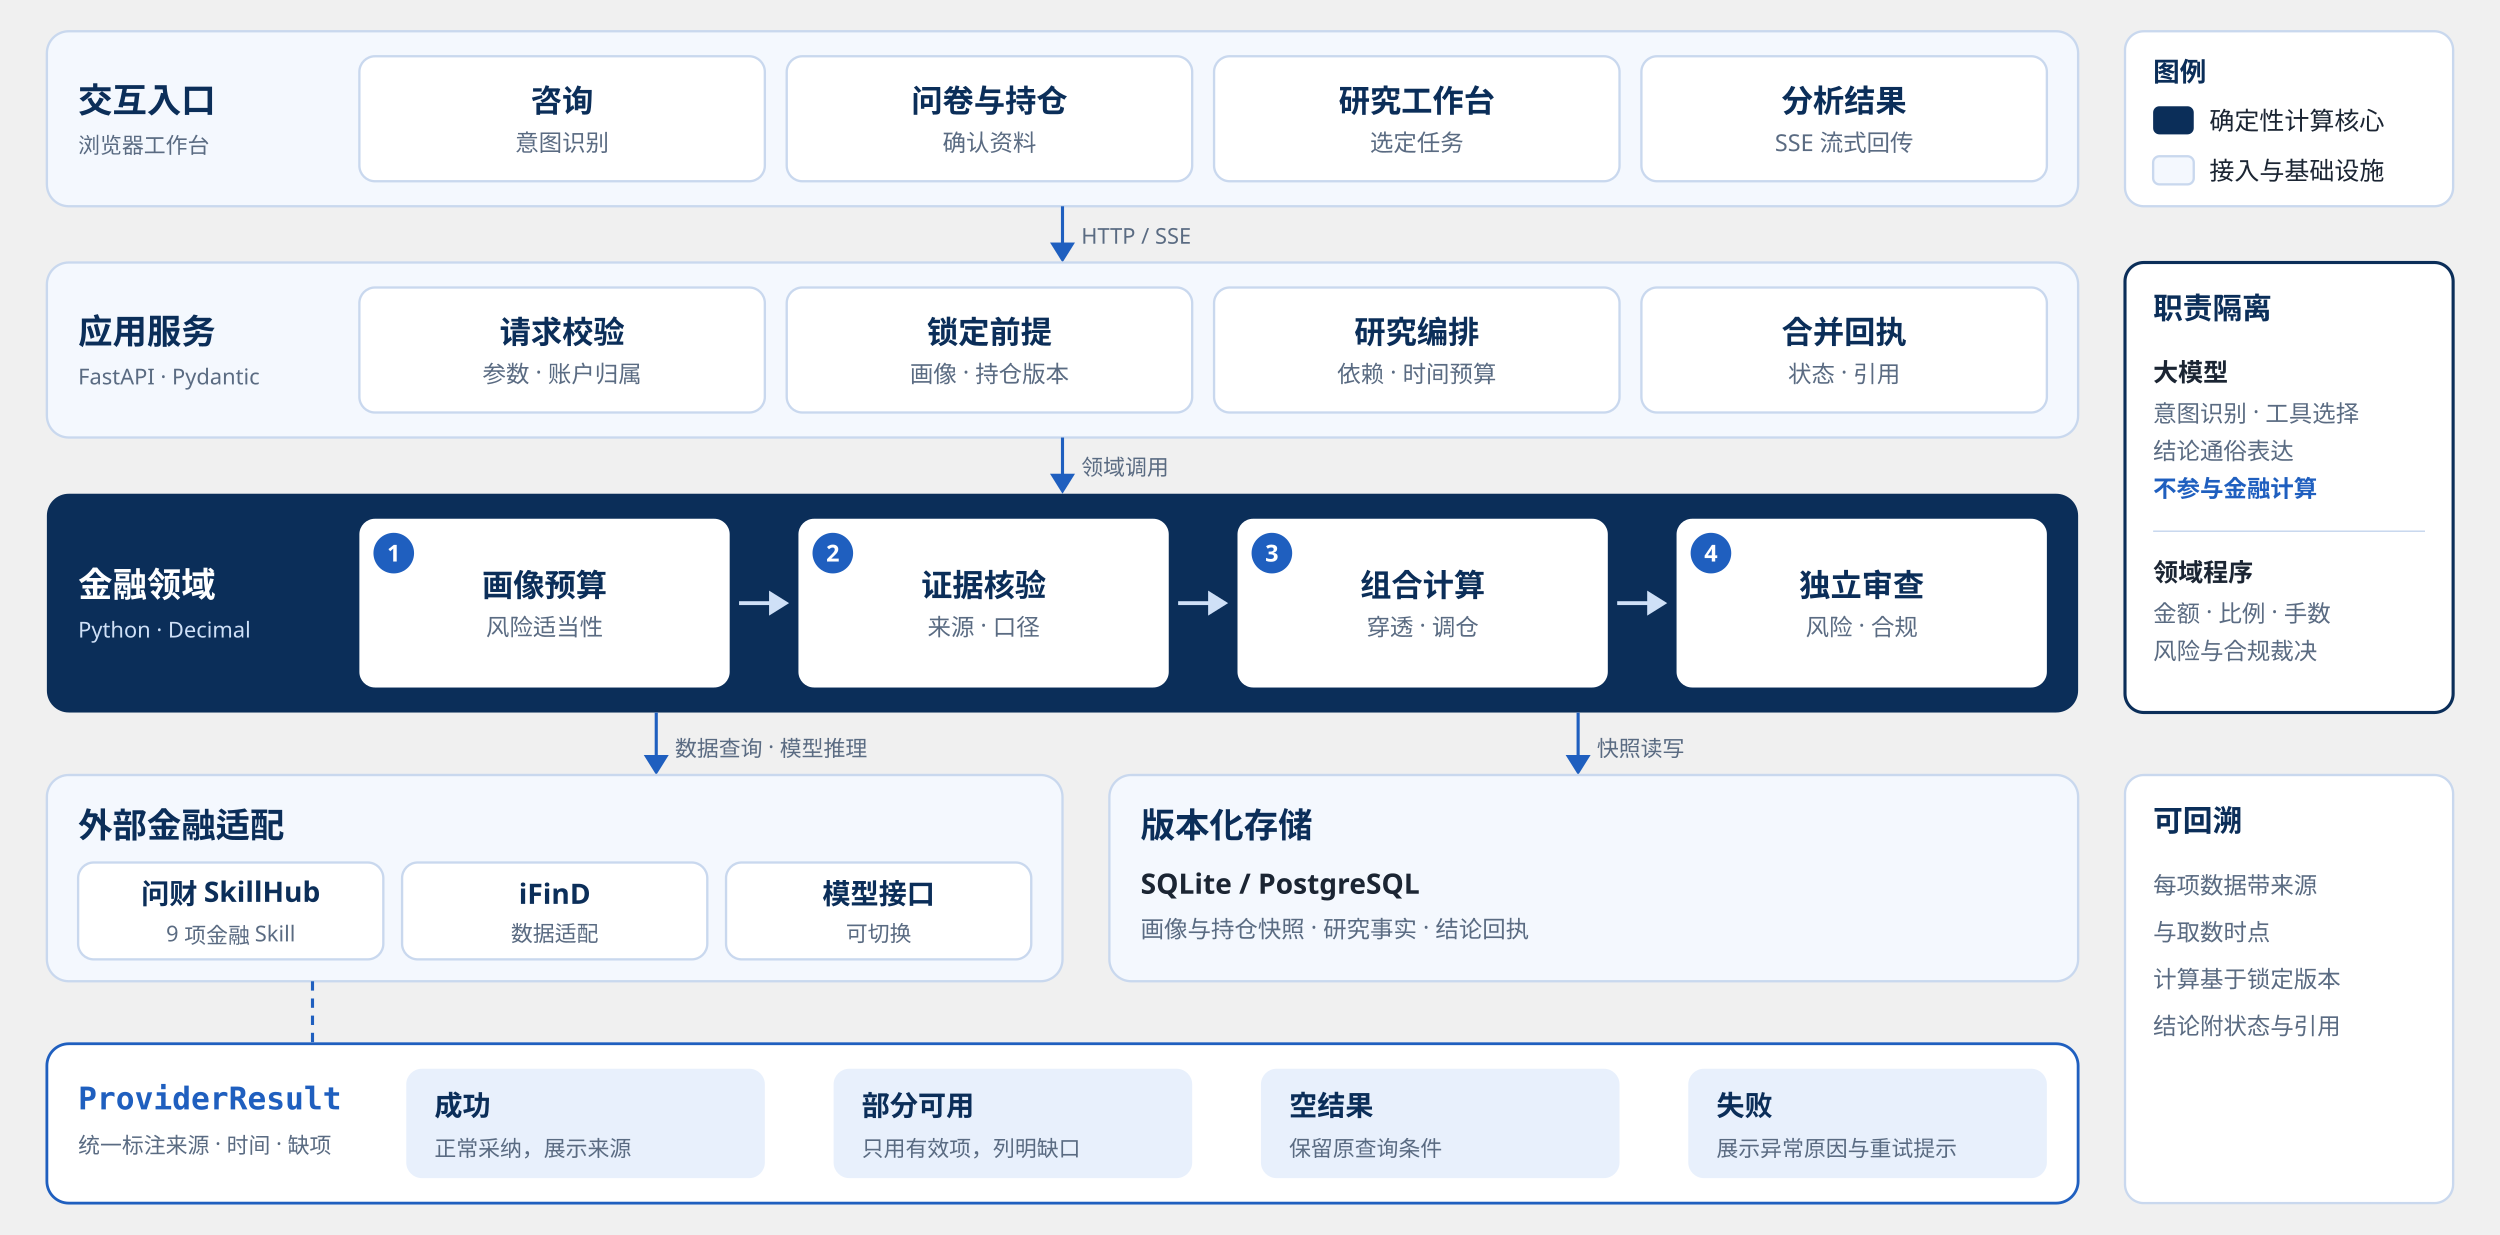
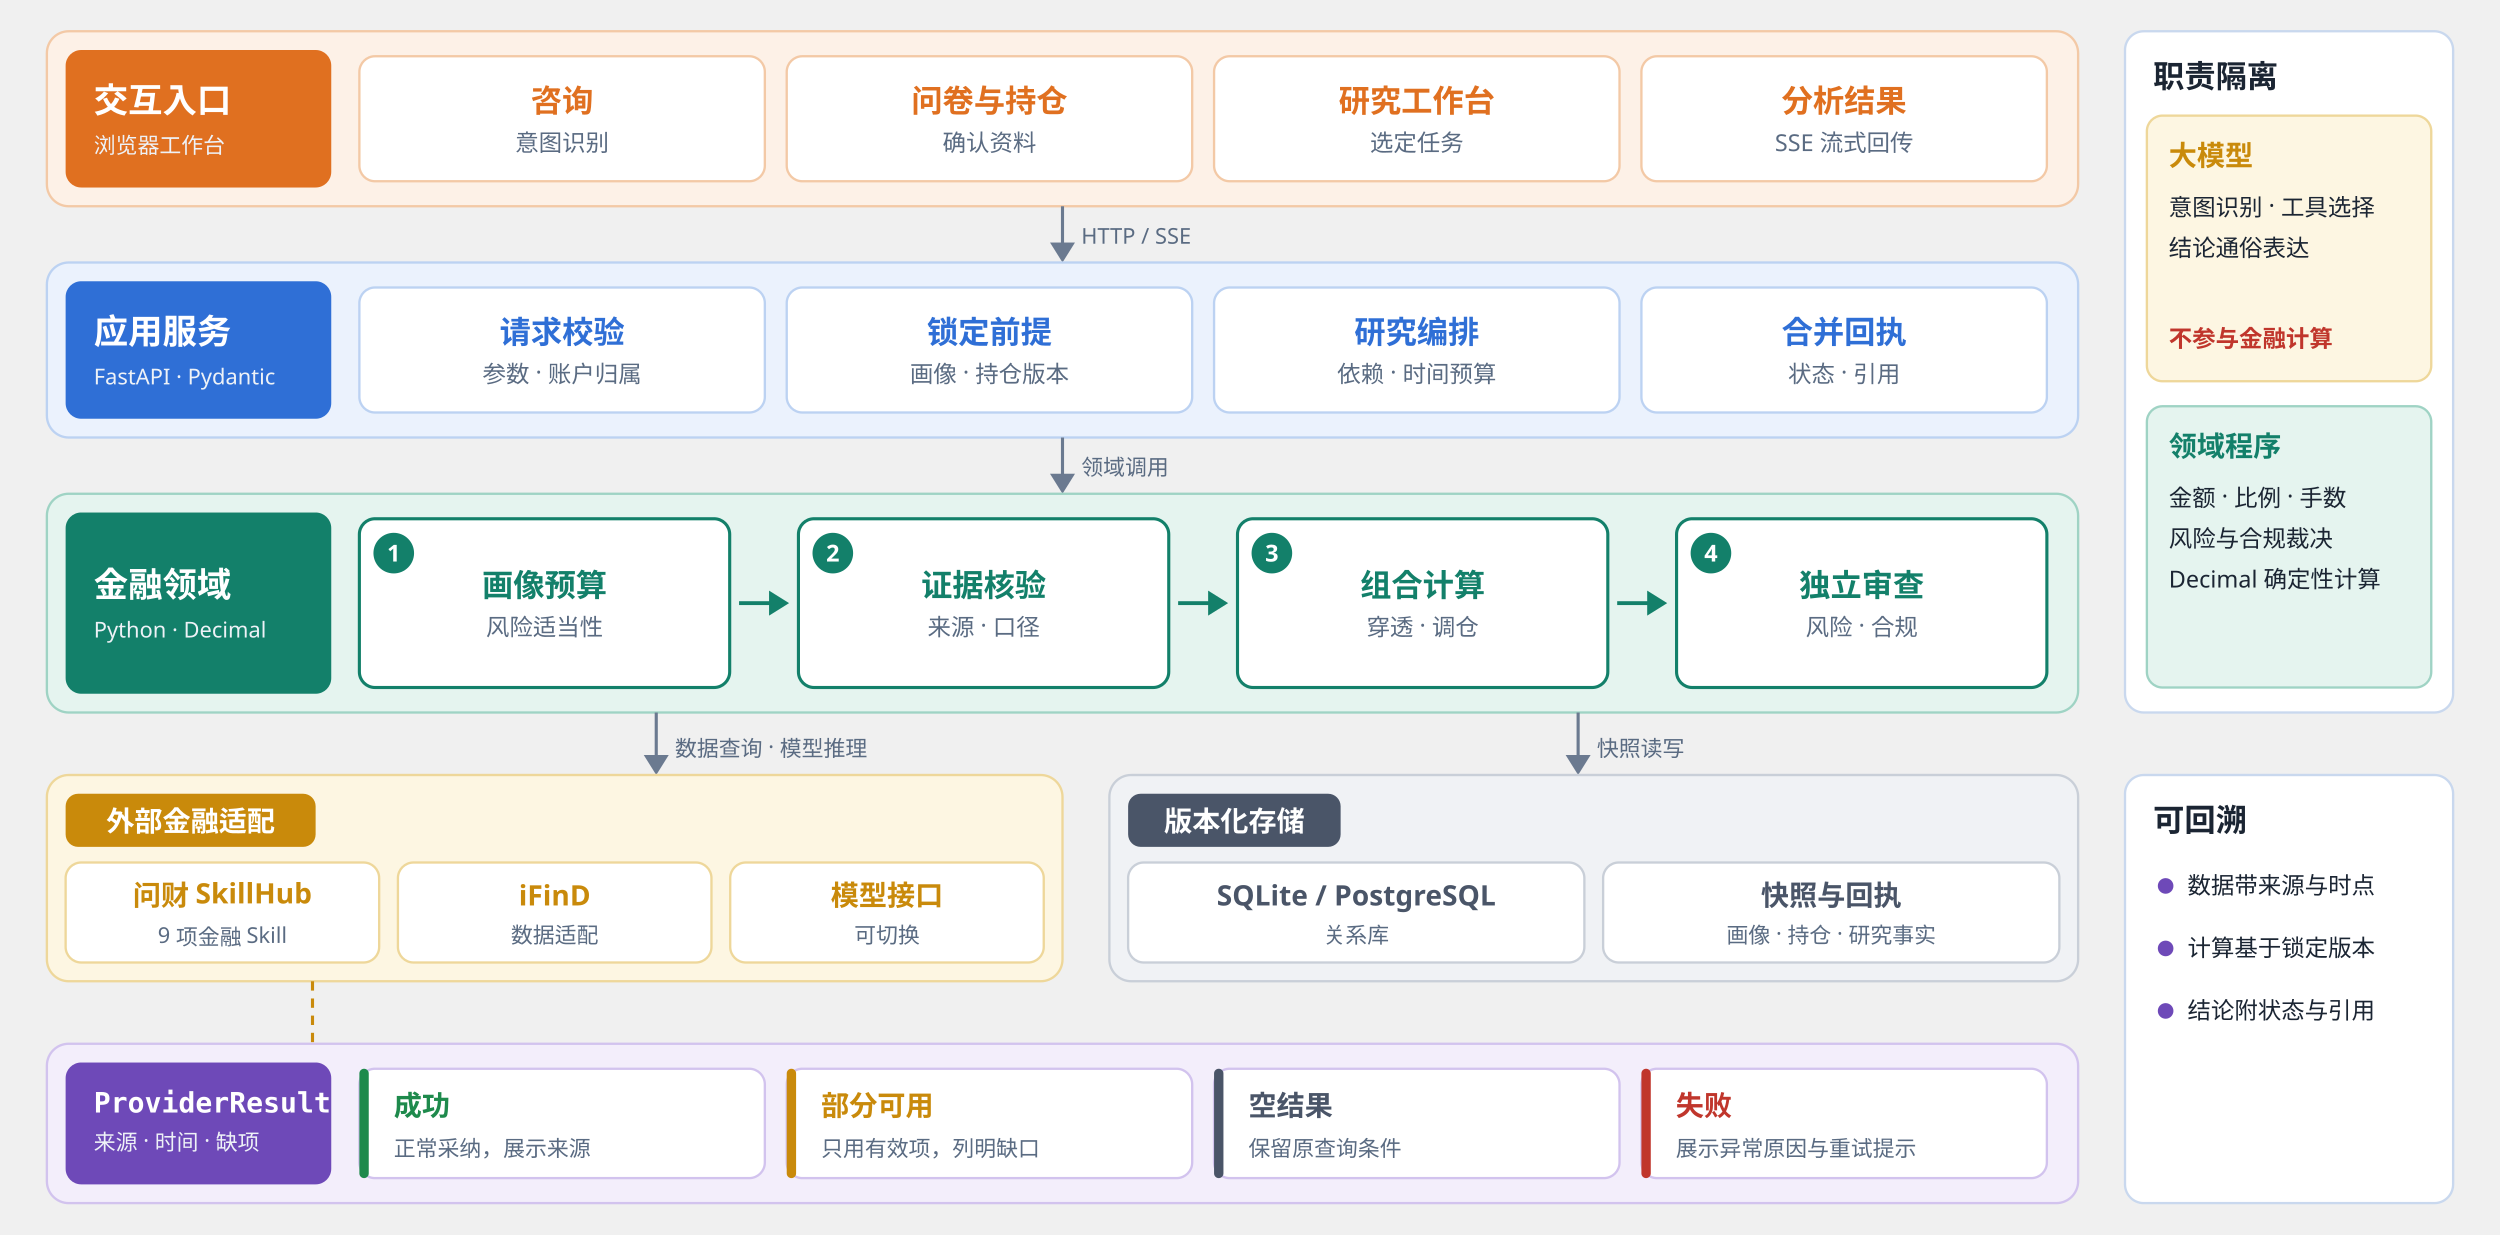
<svg xmlns="http://www.w3.org/2000/svg" width="1600" height="790" viewBox="0 0 1600 790">
-   <rect x="30" y="20" width="1300" height="112" rx="14" fill="#F4F8FE" stroke="#C9D8EE" stroke-width="1.5" />
-   <text x="50" y="72.0" font-family="Microsoft YaHei, PingFang SC, Noto Sans SC, sans-serif" font-size="22" font-weight="700" fill="#0B2E59" text-anchor="start">交互入口</text>
-   <text x="50" y="98.0" font-family="Microsoft YaHei, PingFang SC, Noto Sans SC, sans-serif" font-size="14" font-weight="400" fill="#5A6B82" text-anchor="start">浏览器工作台</text>
-   <rect x="230.0" y="36" width="259.5" height="80" rx="10" fill="#FFFFFF" stroke="#C9D8EE" stroke-width="1.5" />
-   <text x="359.75" y="71.7" font-family="Microsoft YaHei, PingFang SC, Noto Sans SC, sans-serif" font-size="20" font-weight="700" fill="#0B2E59" text-anchor="middle">咨询</text>
+   <rect x="30" y="20" width="1300" height="112" rx="14" fill="#FDF1E7" stroke="#F3C9A6" stroke-width="1.5" />
+   <rect x="42" y="32" width="170" height="88" rx="10" fill="#E07020" />
+   <text x="60" y="72.0" font-family="Microsoft YaHei, PingFang SC, Noto Sans SC, sans-serif" font-size="22" font-weight="700" fill="#FFFFFF" text-anchor="start">交互入口</text>
+   <text x="60" y="98.0" font-family="Microsoft YaHei, PingFang SC, Noto Sans SC, sans-serif" font-size="14" font-weight="400" fill="#EEF2F7" text-anchor="start">浏览器工作台</text>
+   <rect x="230.0" y="36" width="259.5" height="80" rx="10" fill="#FFFFFF" stroke="#F3C9A6" stroke-width="1.5" />
+   <text x="359.75" y="71.7" font-family="Microsoft YaHei, PingFang SC, Noto Sans SC, sans-serif" font-size="20" font-weight="700" fill="#E07020" text-anchor="middle">咨询</text>
  <text x="359.75" y="96.7" font-family="Microsoft YaHei, PingFang SC, Noto Sans SC, sans-serif" font-size="15" font-weight="400" fill="#5A6B82" text-anchor="middle">意图识别</text>
-   <rect x="503.5" y="36" width="259.5" height="80" rx="10" fill="#FFFFFF" stroke="#C9D8EE" stroke-width="1.5" />
-   <text x="633.25" y="71.7" font-family="Microsoft YaHei, PingFang SC, Noto Sans SC, sans-serif" font-size="20" font-weight="700" fill="#0B2E59" text-anchor="middle">问卷与持仓</text>
+   <rect x="503.5" y="36" width="259.5" height="80" rx="10" fill="#FFFFFF" stroke="#F3C9A6" stroke-width="1.5" />
+   <text x="633.25" y="71.7" font-family="Microsoft YaHei, PingFang SC, Noto Sans SC, sans-serif" font-size="20" font-weight="700" fill="#E07020" text-anchor="middle">问卷与持仓</text>
  <text x="633.25" y="96.7" font-family="Microsoft YaHei, PingFang SC, Noto Sans SC, sans-serif" font-size="15" font-weight="400" fill="#5A6B82" text-anchor="middle">确认资料</text>
-   <rect x="777.0" y="36" width="259.5" height="80" rx="10" fill="#FFFFFF" stroke="#C9D8EE" stroke-width="1.5" />
-   <text x="906.75" y="71.7" font-family="Microsoft YaHei, PingFang SC, Noto Sans SC, sans-serif" font-size="20" font-weight="700" fill="#0B2E59" text-anchor="middle">研究工作台</text>
+   <rect x="777.0" y="36" width="259.5" height="80" rx="10" fill="#FFFFFF" stroke="#F3C9A6" stroke-width="1.5" />
+   <text x="906.75" y="71.7" font-family="Microsoft YaHei, PingFang SC, Noto Sans SC, sans-serif" font-size="20" font-weight="700" fill="#E07020" text-anchor="middle">研究工作台</text>
  <text x="906.75" y="96.7" font-family="Microsoft YaHei, PingFang SC, Noto Sans SC, sans-serif" font-size="15" font-weight="400" fill="#5A6B82" text-anchor="middle">选定任务</text>
-   <rect x="1050.5" y="36" width="259.5" height="80" rx="10" fill="#FFFFFF" stroke="#C9D8EE" stroke-width="1.5" />
-   <text x="1180.25" y="71.7" font-family="Microsoft YaHei, PingFang SC, Noto Sans SC, sans-serif" font-size="20" font-weight="700" fill="#0B2E59" text-anchor="middle">分析结果</text>
+   <rect x="1050.5" y="36" width="259.5" height="80" rx="10" fill="#FFFFFF" stroke="#F3C9A6" stroke-width="1.5" />
+   <text x="1180.25" y="71.7" font-family="Microsoft YaHei, PingFang SC, Noto Sans SC, sans-serif" font-size="20" font-weight="700" fill="#E07020" text-anchor="middle">分析结果</text>
  <text x="1180.25" y="96.7" font-family="Microsoft YaHei, PingFang SC, Noto Sans SC, sans-serif" font-size="15" font-weight="400" fill="#5A6B82" text-anchor="middle">SSE 流式回传</text>
-   <polyline points="680,132 680,156.8" fill="none" stroke="#1F5FBF" stroke-width="2" stroke-linejoin="round" />
-   <polygon points="680,168 672,155.2 688,155.2" fill="#1F5FBF" />
+   <polyline points="680,132 680,156.8" fill="none" stroke="#6B7A90" stroke-width="2" stroke-linejoin="round" />
+   <polygon points="680,168 672,155.2 688,155.2" fill="#6B7A90" />
  <text x="692" y="156" font-family="Microsoft YaHei, PingFang SC, Noto Sans SC, sans-serif" font-size="14" font-weight="400" fill="#5A6B82" text-anchor="start">HTTP / SSE</text>
-   <rect x="30" y="168" width="1300" height="112" rx="14" fill="#F4F8FE" stroke="#C9D8EE" stroke-width="1.5" />
-   <text x="50" y="220.0" font-family="Microsoft YaHei, PingFang SC, Noto Sans SC, sans-serif" font-size="22" font-weight="700" fill="#0B2E59" text-anchor="start">应用服务</text>
-   <text x="50" y="246.0" font-family="Microsoft YaHei, PingFang SC, Noto Sans SC, sans-serif" font-size="14" font-weight="400" fill="#5A6B82" text-anchor="start">FastAPI · Pydantic</text>
-   <rect x="230.0" y="184" width="259.5" height="80" rx="10" fill="#FFFFFF" stroke="#C9D8EE" stroke-width="1.5" />
-   <text x="359.75" y="219.7" font-family="Microsoft YaHei, PingFang SC, Noto Sans SC, sans-serif" font-size="20" font-weight="700" fill="#0B2E59" text-anchor="middle">请求校验</text>
+   <rect x="30" y="168" width="1300" height="112" rx="14" fill="#EBF2FD" stroke="#BCD2F2" stroke-width="1.5" />
+   <rect x="42" y="180" width="170" height="88" rx="10" fill="#2F6FD6" />
+   <text x="60" y="220.0" font-family="Microsoft YaHei, PingFang SC, Noto Sans SC, sans-serif" font-size="22" font-weight="700" fill="#FFFFFF" text-anchor="start">应用服务</text>
+   <text x="60" y="246.0" font-family="Microsoft YaHei, PingFang SC, Noto Sans SC, sans-serif" font-size="14" font-weight="400" fill="#EEF2F7" text-anchor="start">FastAPI · Pydantic</text>
+   <rect x="230.0" y="184" width="259.5" height="80" rx="10" fill="#FFFFFF" stroke="#BCD2F2" stroke-width="1.5" />
+   <text x="359.75" y="219.7" font-family="Microsoft YaHei, PingFang SC, Noto Sans SC, sans-serif" font-size="20" font-weight="700" fill="#2F6FD6" text-anchor="middle">请求校验</text>
  <text x="359.75" y="244.7" font-family="Microsoft YaHei, PingFang SC, Noto Sans SC, sans-serif" font-size="15" font-weight="400" fill="#5A6B82" text-anchor="middle">参数 · 账户归属</text>
-   <rect x="503.5" y="184" width="259.5" height="80" rx="10" fill="#FFFFFF" stroke="#C9D8EE" stroke-width="1.5" />
-   <text x="633.25" y="219.7" font-family="Microsoft YaHei, PingFang SC, Noto Sans SC, sans-serif" font-size="20" font-weight="700" fill="#0B2E59" text-anchor="middle">锁定前提</text>
+   <rect x="503.5" y="184" width="259.5" height="80" rx="10" fill="#FFFFFF" stroke="#BCD2F2" stroke-width="1.5" />
+   <text x="633.25" y="219.7" font-family="Microsoft YaHei, PingFang SC, Noto Sans SC, sans-serif" font-size="20" font-weight="700" fill="#2F6FD6" text-anchor="middle">锁定前提</text>
  <text x="633.25" y="244.7" font-family="Microsoft YaHei, PingFang SC, Noto Sans SC, sans-serif" font-size="15" font-weight="400" fill="#5A6B82" text-anchor="middle">画像 · 持仓版本</text>
-   <rect x="777.0" y="184" width="259.5" height="80" rx="10" fill="#FFFFFF" stroke="#C9D8EE" stroke-width="1.5" />
-   <text x="906.75" y="219.7" font-family="Microsoft YaHei, PingFang SC, Noto Sans SC, sans-serif" font-size="20" font-weight="700" fill="#0B2E59" text-anchor="middle">研究编排</text>
+   <rect x="777.0" y="184" width="259.5" height="80" rx="10" fill="#FFFFFF" stroke="#BCD2F2" stroke-width="1.5" />
+   <text x="906.75" y="219.7" font-family="Microsoft YaHei, PingFang SC, Noto Sans SC, sans-serif" font-size="20" font-weight="700" fill="#2F6FD6" text-anchor="middle">研究编排</text>
  <text x="906.75" y="244.7" font-family="Microsoft YaHei, PingFang SC, Noto Sans SC, sans-serif" font-size="15" font-weight="400" fill="#5A6B82" text-anchor="middle">依赖 · 时间预算</text>
-   <rect x="1050.5" y="184" width="259.5" height="80" rx="10" fill="#FFFFFF" stroke="#C9D8EE" stroke-width="1.5" />
-   <text x="1180.25" y="219.7" font-family="Microsoft YaHei, PingFang SC, Noto Sans SC, sans-serif" font-size="20" font-weight="700" fill="#0B2E59" text-anchor="middle">合并回执</text>
+   <rect x="1050.5" y="184" width="259.5" height="80" rx="10" fill="#FFFFFF" stroke="#BCD2F2" stroke-width="1.5" />
+   <text x="1180.25" y="219.7" font-family="Microsoft YaHei, PingFang SC, Noto Sans SC, sans-serif" font-size="20" font-weight="700" fill="#2F6FD6" text-anchor="middle">合并回执</text>
  <text x="1180.25" y="244.7" font-family="Microsoft YaHei, PingFang SC, Noto Sans SC, sans-serif" font-size="15" font-weight="400" fill="#5A6B82" text-anchor="middle">状态 · 引用</text>
-   <polyline points="680,280 680,304.8" fill="none" stroke="#1F5FBF" stroke-width="2" stroke-linejoin="round" />
-   <polygon points="680,316 672,303.2 688,303.2" fill="#1F5FBF" />
+   <polyline points="680,280 680,304.8" fill="none" stroke="#6B7A90" stroke-width="2" stroke-linejoin="round" />
+   <polygon points="680,316 672,303.2 688,303.2" fill="#6B7A90" />
  <text x="692" y="304" font-family="Microsoft YaHei, PingFang SC, Noto Sans SC, sans-serif" font-size="14" font-weight="400" fill="#5A6B82" text-anchor="start">领域调用</text>
-   <rect x="30" y="316" width="1300" height="140" rx="14" fill="#0B2E59" />
-   <text x="50" y="382.0" font-family="Microsoft YaHei, PingFang SC, Noto Sans SC, sans-serif" font-size="22" font-weight="700" fill="#FFFFFF" text-anchor="start">金融领域</text>
-   <text x="50" y="408.0" font-family="Microsoft YaHei, PingFang SC, Noto Sans SC, sans-serif" font-size="14" font-weight="400" fill="#CFE0F7" text-anchor="start">Python · Decimal</text>
-   <rect x="230.0" y="332" width="237.0" height="108" rx="10" fill="#FFFFFF" />
-   <text x="348.5" y="381.7" font-family="Microsoft YaHei, PingFang SC, Noto Sans SC, sans-serif" font-size="20" font-weight="700" fill="#0B2E59" text-anchor="middle">画像预算</text>
+   <rect x="30" y="316" width="1300" height="140" rx="14" fill="#E5F4EF" stroke="#9FD3C4" stroke-width="1.5" />
+   <rect x="42" y="328" width="170" height="116" rx="10" fill="#13806A" />
+   <text x="60" y="382.0" font-family="Microsoft YaHei, PingFang SC, Noto Sans SC, sans-serif" font-size="22" font-weight="700" fill="#FFFFFF" text-anchor="start">金融领域</text>
+   <text x="60" y="408.0" font-family="Microsoft YaHei, PingFang SC, Noto Sans SC, sans-serif" font-size="14" font-weight="400" fill="#EEF2F7" text-anchor="start">Python · Decimal</text>
+   <rect x="230.0" y="332" width="237.0" height="108" rx="10" fill="#FFFFFF" stroke="#13806A" stroke-width="2" />
+   <text x="348.5" y="381.7" font-family="Microsoft YaHei, PingFang SC, Noto Sans SC, sans-serif" font-size="20" font-weight="700" fill="#13806A" text-anchor="middle">画像预算</text>
  <text x="348.5" y="406.7" font-family="Microsoft YaHei, PingFang SC, Noto Sans SC, sans-serif" font-size="15" font-weight="400" fill="#5A6B82" text-anchor="middle">风险适当性</text>
-   <circle cx="252.0" cy="354" r="13" fill="#1F5FBF" />
+   <circle cx="252.0" cy="354" r="13" fill="#13806A" />
  <text x="252.0" y="359.4" font-family="Microsoft YaHei, PingFang SC, Noto Sans SC, sans-serif" font-size="15" font-weight="700" fill="#FFFFFF" text-anchor="middle">1</text>
-   <polyline points="473.0,386.0 493.8,386.0" fill="none" stroke="#CFE0F7" stroke-width="2.5" stroke-linejoin="round" />
-   <polygon points="505.0,386.0 492.2,378.0 492.2,394.0" fill="#CFE0F7" />
-   <rect x="511.0" y="332" width="237.0" height="108" rx="10" fill="#FFFFFF" />
-   <text x="629.5" y="381.7" font-family="Microsoft YaHei, PingFang SC, Noto Sans SC, sans-serif" font-size="20" font-weight="700" fill="#0B2E59" text-anchor="middle">证据核验</text>
+   <polyline points="473.0,386.0 493.8,386.0" fill="none" stroke="#13806A" stroke-width="2.5" stroke-linejoin="round" />
+   <polygon points="505.0,386.0 492.2,378.0 492.2,394.0" fill="#13806A" />
+   <rect x="511.0" y="332" width="237.0" height="108" rx="10" fill="#FFFFFF" stroke="#13806A" stroke-width="2" />
+   <text x="629.5" y="381.7" font-family="Microsoft YaHei, PingFang SC, Noto Sans SC, sans-serif" font-size="20" font-weight="700" fill="#13806A" text-anchor="middle">证据核验</text>
  <text x="629.5" y="406.7" font-family="Microsoft YaHei, PingFang SC, Noto Sans SC, sans-serif" font-size="15" font-weight="400" fill="#5A6B82" text-anchor="middle">来源 · 口径</text>
-   <circle cx="533.0" cy="354" r="13" fill="#1F5FBF" />
+   <circle cx="533.0" cy="354" r="13" fill="#13806A" />
  <text x="533.0" y="359.4" font-family="Microsoft YaHei, PingFang SC, Noto Sans SC, sans-serif" font-size="15" font-weight="700" fill="#FFFFFF" text-anchor="middle">2</text>
-   <polyline points="754.0,386.0 774.8,386.0" fill="none" stroke="#CFE0F7" stroke-width="2.5" stroke-linejoin="round" />
-   <polygon points="786.0,386.0 773.2,378.0 773.2,394.0" fill="#CFE0F7" />
-   <rect x="792.0" y="332" width="237.0" height="108" rx="10" fill="#FFFFFF" />
-   <text x="910.5" y="381.7" font-family="Microsoft YaHei, PingFang SC, Noto Sans SC, sans-serif" font-size="20" font-weight="700" fill="#0B2E59" text-anchor="middle">组合计算</text>
+   <polyline points="754.0,386.0 774.8,386.0" fill="none" stroke="#13806A" stroke-width="2.5" stroke-linejoin="round" />
+   <polygon points="786.0,386.0 773.2,378.0 773.2,394.0" fill="#13806A" />
+   <rect x="792.0" y="332" width="237.0" height="108" rx="10" fill="#FFFFFF" stroke="#13806A" stroke-width="2" />
+   <text x="910.5" y="381.7" font-family="Microsoft YaHei, PingFang SC, Noto Sans SC, sans-serif" font-size="20" font-weight="700" fill="#13806A" text-anchor="middle">组合计算</text>
  <text x="910.5" y="406.7" font-family="Microsoft YaHei, PingFang SC, Noto Sans SC, sans-serif" font-size="15" font-weight="400" fill="#5A6B82" text-anchor="middle">穿透 · 调仓</text>
-   <circle cx="814.0" cy="354" r="13" fill="#1F5FBF" />
+   <circle cx="814.0" cy="354" r="13" fill="#13806A" />
  <text x="814.0" y="359.4" font-family="Microsoft YaHei, PingFang SC, Noto Sans SC, sans-serif" font-size="15" font-weight="700" fill="#FFFFFF" text-anchor="middle">3</text>
-   <polyline points="1035.0,386.0 1055.8,386.0" fill="none" stroke="#CFE0F7" stroke-width="2.5" stroke-linejoin="round" />
-   <polygon points="1067.0,386.0 1054.2,378.0 1054.2,394.0" fill="#CFE0F7" />
-   <rect x="1073.0" y="332" width="237.0" height="108" rx="10" fill="#FFFFFF" />
-   <text x="1191.5" y="381.7" font-family="Microsoft YaHei, PingFang SC, Noto Sans SC, sans-serif" font-size="20" font-weight="700" fill="#0B2E59" text-anchor="middle">独立审查</text>
+   <polyline points="1035.0,386.0 1055.8,386.0" fill="none" stroke="#13806A" stroke-width="2.5" stroke-linejoin="round" />
+   <polygon points="1067.0,386.0 1054.2,378.0 1054.2,394.0" fill="#13806A" />
+   <rect x="1073.0" y="332" width="237.0" height="108" rx="10" fill="#FFFFFF" stroke="#13806A" stroke-width="2" />
+   <text x="1191.5" y="381.7" font-family="Microsoft YaHei, PingFang SC, Noto Sans SC, sans-serif" font-size="20" font-weight="700" fill="#13806A" text-anchor="middle">独立审查</text>
  <text x="1191.5" y="406.7" font-family="Microsoft YaHei, PingFang SC, Noto Sans SC, sans-serif" font-size="15" font-weight="400" fill="#5A6B82" text-anchor="middle">风险 · 合规</text>
-   <circle cx="1095.0" cy="354" r="13" fill="#1F5FBF" />
+   <circle cx="1095.0" cy="354" r="13" fill="#13806A" />
  <text x="1095.0" y="359.4" font-family="Microsoft YaHei, PingFang SC, Noto Sans SC, sans-serif" font-size="15" font-weight="700" fill="#FFFFFF" text-anchor="middle">4</text>
-   <polyline points="420,456 420,484.8" fill="none" stroke="#1F5FBF" stroke-width="2" stroke-linejoin="round" />
-   <polygon points="420,496 412,483.2 428,483.2" fill="#1F5FBF" />
+   <polyline points="420,456 420,484.8" fill="none" stroke="#6B7A90" stroke-width="2" stroke-linejoin="round" />
+   <polygon points="420,496 412,483.2 428,483.2" fill="#6B7A90" />
  <text x="432" y="484" font-family="Microsoft YaHei, PingFang SC, Noto Sans SC, sans-serif" font-size="14" font-weight="400" fill="#5A6B82" text-anchor="start">数据查询 · 模型推理</text>
-   <polyline points="1010,456 1010,484.8" fill="none" stroke="#1F5FBF" stroke-width="2" stroke-linejoin="round" />
-   <polygon points="1010,496 1002,483.2 1018,483.2" fill="#1F5FBF" />
+   <polyline points="1010,456 1010,484.8" fill="none" stroke="#6B7A90" stroke-width="2" stroke-linejoin="round" />
+   <polygon points="1010,496 1002,483.2 1018,483.2" fill="#6B7A90" />
  <text x="1022" y="484" font-family="Microsoft YaHei, PingFang SC, Noto Sans SC, sans-serif" font-size="14" font-weight="400" fill="#5A6B82" text-anchor="start">快照读写</text>
-   <rect x="30" y="496" width="650" height="132" rx="14" fill="#F4F8FE" stroke="#C9D8EE" stroke-width="1.5" />
-   <text x="50" y="536" font-family="Microsoft YaHei, PingFang SC, Noto Sans SC, sans-serif" font-size="22" font-weight="700" fill="#0B2E59" text-anchor="start">外部金融适配</text>
-   <rect x="50.0" y="552" width="195.333" height="62" rx="10" fill="#FFFFFF" stroke="#C9D8EE" stroke-width="1.5" />
-   <text x="147.667" y="578.48" font-family="Microsoft YaHei, PingFang SC, Noto Sans SC, sans-serif" font-size="18" font-weight="700" fill="#0B2E59" text-anchor="middle">问财 SkillHub</text>
-   <text x="147.667" y="602.48" font-family="Microsoft YaHei, PingFang SC, Noto Sans SC, sans-serif" font-size="14" font-weight="400" fill="#5A6B82" text-anchor="middle">9 项金融 Skill</text>
-   <rect x="257.333" y="552" width="195.333" height="62" rx="10" fill="#FFFFFF" stroke="#C9D8EE" stroke-width="1.5" />
-   <text x="355" y="578.48" font-family="Microsoft YaHei, PingFang SC, Noto Sans SC, sans-serif" font-size="18" font-weight="700" fill="#0B2E59" text-anchor="middle">iFinD</text>
-   <text x="355" y="602.48" font-family="Microsoft YaHei, PingFang SC, Noto Sans SC, sans-serif" font-size="14" font-weight="400" fill="#5A6B82" text-anchor="middle">数据适配</text>
-   <rect x="464.667" y="552" width="195.333" height="62" rx="10" fill="#FFFFFF" stroke="#C9D8EE" stroke-width="1.5" />
-   <text x="562.333" y="578.48" font-family="Microsoft YaHei, PingFang SC, Noto Sans SC, sans-serif" font-size="18" font-weight="700" fill="#0B2E59" text-anchor="middle">模型接口</text>
-   <text x="562.333" y="602.48" font-family="Microsoft YaHei, PingFang SC, Noto Sans SC, sans-serif" font-size="14" font-weight="400" fill="#5A6B82" text-anchor="middle">可切换</text>
-   <rect x="710" y="496" width="620" height="132" rx="14" fill="#F4F8FE" stroke="#C9D8EE" stroke-width="1.5" />
-   <text x="730" y="536" font-family="Microsoft YaHei, PingFang SC, Noto Sans SC, sans-serif" font-size="22" font-weight="700" fill="#0B2E59" text-anchor="start">版本化存储</text>
-   <text x="730" y="572" font-family="Microsoft YaHei, PingFang SC, Noto Sans SC, sans-serif" font-size="18" font-weight="700" fill="#1B2533" text-anchor="start">SQLite / PostgreSQL</text>
-   <text x="730" y="600" font-family="Microsoft YaHei, PingFang SC, Noto Sans SC, sans-serif" font-size="15" font-weight="400" fill="#5A6B82" text-anchor="start">画像与持仓快照 · 研究事实 · 结论回执</text>
-   <polyline points="200,628 200,668" fill="none" stroke="#1F5FBF" stroke-width="2" stroke-linejoin="round" stroke-dasharray="6 5" />
-   <rect x="30" y="668" width="1300" height="102" rx="14" fill="#FFFFFF" stroke="#1F5FBF" stroke-width="1.8" />
-   <text x="50" y="710" font-family="Consolas, Menlo, monospace" font-size="20" font-weight="700" fill="#1F5FBF" text-anchor="start">ProviderResult</text>
-   <text x="50" y="738" font-family="Microsoft YaHei, PingFang SC, Noto Sans SC, sans-serif" font-size="14" font-weight="400" fill="#5A6B82" text-anchor="start">统一标注来源 · 时间 · 缺项</text>
-   <rect x="260.0" y="684" width="229.5" height="70" rx="10" fill="#E8F0FC" />
-   <text x="278.0" y="714" font-family="Microsoft YaHei, PingFang SC, Noto Sans SC, sans-serif" font-size="18" font-weight="700" fill="#0B2E59" text-anchor="start">成功</text>
-   <text x="278.0" y="740" font-family="Microsoft YaHei, PingFang SC, Noto Sans SC, sans-serif" font-size="14" font-weight="400" fill="#5A6B82" text-anchor="start">正常采纳，展示来源</text>
-   <rect x="533.5" y="684" width="229.5" height="70" rx="10" fill="#E8F0FC" />
-   <text x="551.5" y="714" font-family="Microsoft YaHei, PingFang SC, Noto Sans SC, sans-serif" font-size="18" font-weight="700" fill="#0B2E59" text-anchor="start">部分可用</text>
-   <text x="551.5" y="740" font-family="Microsoft YaHei, PingFang SC, Noto Sans SC, sans-serif" font-size="14" font-weight="400" fill="#5A6B82" text-anchor="start">只用有效项，列明缺口</text>
-   <rect x="807.0" y="684" width="229.5" height="70" rx="10" fill="#E8F0FC" />
-   <text x="825.0" y="714" font-family="Microsoft YaHei, PingFang SC, Noto Sans SC, sans-serif" font-size="18" font-weight="700" fill="#0B2E59" text-anchor="start">空结果</text>
-   <text x="825.0" y="740" font-family="Microsoft YaHei, PingFang SC, Noto Sans SC, sans-serif" font-size="14" font-weight="400" fill="#5A6B82" text-anchor="start">保留原查询条件</text>
-   <rect x="1080.5" y="684" width="229.5" height="70" rx="10" fill="#E8F0FC" />
-   <text x="1098.5" y="714" font-family="Microsoft YaHei, PingFang SC, Noto Sans SC, sans-serif" font-size="18" font-weight="700" fill="#0B2E59" text-anchor="start">失败</text>
-   <text x="1098.5" y="740" font-family="Microsoft YaHei, PingFang SC, Noto Sans SC, sans-serif" font-size="14" font-weight="400" fill="#5A6B82" text-anchor="start">展示异常原因与重试提示</text>
-   <rect x="1360" y="20" width="210" height="112" rx="12" fill="#FFFFFF" stroke="#C9D8EE" stroke-width="1.5" />
-   <text x="1378" y="52" font-family="Microsoft YaHei, PingFang SC, Noto Sans SC, sans-serif" font-size="17" font-weight="700" fill="#0B2E59" text-anchor="start">图例</text>
-   <rect x="1378" y="68" width="26" height="18" rx="4" fill="#0B2E59" />
-   <text x="1414" y="83" font-family="Microsoft YaHei, PingFang SC, Noto Sans SC, sans-serif" font-size="16" font-weight="400" fill="#1B2533" text-anchor="start">确定性计算核心</text>
-   <rect x="1378" y="100" width="26" height="18" rx="4" fill="#F4F8FE" stroke="#C9D8EE" stroke-width="1.5" />
-   <text x="1414" y="115" font-family="Microsoft YaHei, PingFang SC, Noto Sans SC, sans-serif" font-size="16" font-weight="400" fill="#1B2533" text-anchor="start">接入与基础设施</text>
-   <rect x="1360" y="168" width="210" height="288" rx="12" fill="#FFFFFF" stroke="#0B2E59" stroke-width="2" />
-   <text x="1378" y="204" font-family="Microsoft YaHei, PingFang SC, Noto Sans SC, sans-serif" font-size="19" font-weight="700" fill="#0B2E59" text-anchor="start">职责隔离</text>
-   <text x="1378" y="244" font-family="Microsoft YaHei, PingFang SC, Noto Sans SC, sans-serif" font-size="16" font-weight="700" fill="#1B2533" text-anchor="start">大模型</text>
-   <text x="1378" y="270" font-family="Microsoft YaHei, PingFang SC, Noto Sans SC, sans-serif" font-size="15" font-weight="400" fill="#5A6B82" text-anchor="start">意图识别 · 工具选择</text>
-   <text x="1378" y="294" font-family="Microsoft YaHei, PingFang SC, Noto Sans SC, sans-serif" font-size="15" font-weight="400" fill="#5A6B82" text-anchor="start">结论通俗表达</text>
-   <text x="1378" y="318" font-family="Microsoft YaHei, PingFang SC, Noto Sans SC, sans-serif" font-size="15" font-weight="700" fill="#1F5FBF" text-anchor="start">不参与金融计算</text>
-   <polyline points="1378,340 1552,340" fill="none" stroke="#C9D8EE" stroke-width="1" stroke-linejoin="round" />
-   <text x="1378" y="372" font-family="Microsoft YaHei, PingFang SC, Noto Sans SC, sans-serif" font-size="16" font-weight="700" fill="#1B2533" text-anchor="start">领域程序</text>
-   <text x="1378" y="398" font-family="Microsoft YaHei, PingFang SC, Noto Sans SC, sans-serif" font-size="15" font-weight="400" fill="#5A6B82" text-anchor="start">金额 · 比例 · 手数</text>
-   <text x="1378" y="422" font-family="Microsoft YaHei, PingFang SC, Noto Sans SC, sans-serif" font-size="15" font-weight="400" fill="#5A6B82" text-anchor="start">风险与合规裁决</text>
+   <rect x="30" y="496" width="650" height="132" rx="14" fill="#FDF6E2" stroke="#EED79A" stroke-width="1.5" />
+   <rect x="42" y="508" width="160" height="34" rx="8" fill="#C98A0B" />
+   <text x="122" y="532" font-family="Microsoft YaHei, PingFang SC, Noto Sans SC, sans-serif" font-size="18" font-weight="700" fill="#FFFFFF" text-anchor="middle">外部金融适配</text>
+   <rect x="42.0" y="552" width="200.667" height="64" rx="10" fill="#FFFFFF" stroke="#EED79A" stroke-width="1.5" />
+   <text x="142.333" y="579.48" font-family="Microsoft YaHei, PingFang SC, Noto Sans SC, sans-serif" font-size="18" font-weight="700" fill="#C98A0B" text-anchor="middle">问财 SkillHub</text>
+   <text x="142.333" y="603.48" font-family="Microsoft YaHei, PingFang SC, Noto Sans SC, sans-serif" font-size="14" font-weight="400" fill="#5A6B82" text-anchor="middle">9 项金融 Skill</text>
+   <rect x="254.667" y="552" width="200.667" height="64" rx="10" fill="#FFFFFF" stroke="#EED79A" stroke-width="1.5" />
+   <text x="355.0" y="579.48" font-family="Microsoft YaHei, PingFang SC, Noto Sans SC, sans-serif" font-size="18" font-weight="700" fill="#C98A0B" text-anchor="middle">iFinD</text>
+   <text x="355.0" y="603.48" font-family="Microsoft YaHei, PingFang SC, Noto Sans SC, sans-serif" font-size="14" font-weight="400" fill="#5A6B82" text-anchor="middle">数据适配</text>
+   <rect x="467.333" y="552" width="200.667" height="64" rx="10" fill="#FFFFFF" stroke="#EED79A" stroke-width="1.5" />
+   <text x="567.667" y="579.48" font-family="Microsoft YaHei, PingFang SC, Noto Sans SC, sans-serif" font-size="18" font-weight="700" fill="#C98A0B" text-anchor="middle">模型接口</text>
+   <text x="567.667" y="603.48" font-family="Microsoft YaHei, PingFang SC, Noto Sans SC, sans-serif" font-size="14" font-weight="400" fill="#5A6B82" text-anchor="middle">可切换</text>
+   <rect x="710" y="496" width="620" height="132" rx="14" fill="#F0F2F5" stroke="#C9CFD8" stroke-width="1.5" />
+   <rect x="722" y="508" width="136" height="34" rx="8" fill="#4A5568" />
+   <text x="790" y="532" font-family="Microsoft YaHei, PingFang SC, Noto Sans SC, sans-serif" font-size="18" font-weight="700" fill="#FFFFFF" text-anchor="middle">版本化存储</text>
+   <rect x="722.0" y="552" width="292.0" height="64" rx="10" fill="#FFFFFF" stroke="#C9CFD8" stroke-width="1.5" />
+   <text x="868.0" y="579.48" font-family="Microsoft YaHei, PingFang SC, Noto Sans SC, sans-serif" font-size="18" font-weight="700" fill="#4A5568" text-anchor="middle">SQLite / PostgreSQL</text>
+   <text x="868.0" y="603.48" font-family="Microsoft YaHei, PingFang SC, Noto Sans SC, sans-serif" font-size="14" font-weight="400" fill="#5A6B82" text-anchor="middle">关系库</text>
+   <rect x="1026.0" y="552" width="292.0" height="64" rx="10" fill="#FFFFFF" stroke="#C9CFD8" stroke-width="1.5" />
+   <text x="1172.0" y="579.48" font-family="Microsoft YaHei, PingFang SC, Noto Sans SC, sans-serif" font-size="18" font-weight="700" fill="#4A5568" text-anchor="middle">快照与回执</text>
+   <text x="1172.0" y="603.48" font-family="Microsoft YaHei, PingFang SC, Noto Sans SC, sans-serif" font-size="14" font-weight="400" fill="#5A6B82" text-anchor="middle">画像 · 持仓 · 研究事实</text>
+   <polyline points="200,628 200,668" fill="none" stroke="#C98A0B" stroke-width="2" stroke-linejoin="round" stroke-dasharray="6 5" />
+   <rect x="30" y="668" width="1300" height="102" rx="14" fill="#F3EEFB" stroke="#D2C3EE" stroke-width="1.5" />
+   <rect x="42" y="680" width="170" height="78" rx="10" fill="#6E49B8" />
+   <text x="60" y="712" font-family="Consolas, Menlo, monospace" font-size="18" font-weight="700" fill="#FFFFFF" text-anchor="start">ProviderResult</text>
+   <text x="60" y="736" font-family="Microsoft YaHei, PingFang SC, Noto Sans SC, sans-serif" font-size="14" font-weight="400" fill="#EEF2F7" text-anchor="start">来源 · 时间 · 缺项</text>
+   <rect x="230.0" y="684" width="259.5" height="70" rx="10" fill="#FFFFFF" stroke="#D2C3EE" stroke-width="1.5" />
+   <rect x="230.0" y="684" width="6" height="70" rx="3" fill="#1E8A4C" />
+   <text x="252.0" y="714" font-family="Microsoft YaHei, PingFang SC, Noto Sans SC, sans-serif" font-size="18" font-weight="700" fill="#1E8A4C" text-anchor="start">成功</text>
+   <text x="252.0" y="740" font-family="Microsoft YaHei, PingFang SC, Noto Sans SC, sans-serif" font-size="14" font-weight="400" fill="#5A6B82" text-anchor="start">正常采纳，展示来源</text>
+   <rect x="503.5" y="684" width="259.5" height="70" rx="10" fill="#FFFFFF" stroke="#D2C3EE" stroke-width="1.5" />
+   <rect x="503.5" y="684" width="6" height="70" rx="3" fill="#C98A0B" />
+   <text x="525.5" y="714" font-family="Microsoft YaHei, PingFang SC, Noto Sans SC, sans-serif" font-size="18" font-weight="700" fill="#C98A0B" text-anchor="start">部分可用</text>
+   <text x="525.5" y="740" font-family="Microsoft YaHei, PingFang SC, Noto Sans SC, sans-serif" font-size="14" font-weight="400" fill="#5A6B82" text-anchor="start">只用有效项，列明缺口</text>
+   <rect x="777.0" y="684" width="259.5" height="70" rx="10" fill="#FFFFFF" stroke="#D2C3EE" stroke-width="1.5" />
+   <rect x="777.0" y="684" width="6" height="70" rx="3" fill="#4A5568" />
+   <text x="799.0" y="714" font-family="Microsoft YaHei, PingFang SC, Noto Sans SC, sans-serif" font-size="18" font-weight="700" fill="#4A5568" text-anchor="start">空结果</text>
+   <text x="799.0" y="740" font-family="Microsoft YaHei, PingFang SC, Noto Sans SC, sans-serif" font-size="14" font-weight="400" fill="#5A6B82" text-anchor="start">保留原查询条件</text>
+   <rect x="1050.5" y="684" width="259.5" height="70" rx="10" fill="#FFFFFF" stroke="#D2C3EE" stroke-width="1.5" />
+   <rect x="1050.5" y="684" width="6" height="70" rx="3" fill="#C0362C" />
+   <text x="1072.5" y="714" font-family="Microsoft YaHei, PingFang SC, Noto Sans SC, sans-serif" font-size="18" font-weight="700" fill="#C0362C" text-anchor="start">失败</text>
+   <text x="1072.5" y="740" font-family="Microsoft YaHei, PingFang SC, Noto Sans SC, sans-serif" font-size="14" font-weight="400" fill="#5A6B82" text-anchor="start">展示异常原因与重试提示</text>
+   <rect x="1360" y="20" width="210" height="436" rx="12" fill="#FFFFFF" stroke="#C9D8EE" stroke-width="1.5" />
+   <text x="1378" y="56" font-family="Microsoft YaHei, PingFang SC, Noto Sans SC, sans-serif" font-size="20" font-weight="700" fill="#1B2533" text-anchor="start">职责隔离</text>
+   <rect x="1374" y="74" width="182" height="170" rx="10" fill="#FDF6E2" stroke="#EED79A" stroke-width="1.5" />
+   <text x="1388" y="106" font-family="Microsoft YaHei, PingFang SC, Noto Sans SC, sans-serif" font-size="18" font-weight="700" fill="#C98A0B" text-anchor="start">大模型</text>
+   <text x="1388" y="138" font-family="Microsoft YaHei, PingFang SC, Noto Sans SC, sans-serif" font-size="15" font-weight="400" fill="#1B2533" text-anchor="start">意图识别 · 工具选择</text>
+   <text x="1388" y="164" font-family="Microsoft YaHei, PingFang SC, Noto Sans SC, sans-serif" font-size="15" font-weight="400" fill="#1B2533" text-anchor="start">结论通俗表达</text>
+   <text x="1388" y="222" font-family="Microsoft YaHei, PingFang SC, Noto Sans SC, sans-serif" font-size="15" font-weight="700" fill="#C0362C" text-anchor="start">不参与金融计算</text>
+   <rect x="1374" y="260" width="182" height="180" rx="10" fill="#E5F4EF" stroke="#9FD3C4" stroke-width="1.5" />
+   <text x="1388" y="292" font-family="Microsoft YaHei, PingFang SC, Noto Sans SC, sans-serif" font-size="18" font-weight="700" fill="#13806A" text-anchor="start">领域程序</text>
+   <text x="1388" y="324" font-family="Microsoft YaHei, PingFang SC, Noto Sans SC, sans-serif" font-size="15" font-weight="400" fill="#1B2533" text-anchor="start">金额 · 比例 · 手数</text>
+   <text x="1388" y="350" font-family="Microsoft YaHei, PingFang SC, Noto Sans SC, sans-serif" font-size="15" font-weight="400" fill="#1B2533" text-anchor="start">风险与合规裁决</text>
+   <text x="1388" y="376" font-family="Microsoft YaHei, PingFang SC, Noto Sans SC, sans-serif" font-size="15" font-weight="400" fill="#1B2533" text-anchor="start">Decimal 确定性计算</text>
  <rect x="1360" y="496" width="210" height="274" rx="12" fill="#FFFFFF" stroke="#C9D8EE" stroke-width="1.5" />
-   <text x="1378" y="532" font-family="Microsoft YaHei, PingFang SC, Noto Sans SC, sans-serif" font-size="19" font-weight="700" fill="#0B2E59" text-anchor="start">可回溯</text>
-   <text x="1378" y="572" font-family="Microsoft YaHei, PingFang SC, Noto Sans SC, sans-serif" font-size="15" font-weight="400" fill="#5A6B82" text-anchor="start">每项数据带来源</text>
-   <text x="1378" y="602" font-family="Microsoft YaHei, PingFang SC, Noto Sans SC, sans-serif" font-size="15" font-weight="400" fill="#5A6B82" text-anchor="start">与取数时点</text>
-   <text x="1378" y="632" font-family="Microsoft YaHei, PingFang SC, Noto Sans SC, sans-serif" font-size="15" font-weight="400" fill="#5A6B82" text-anchor="start">计算基于锁定版本</text>
-   <text x="1378" y="662" font-family="Microsoft YaHei, PingFang SC, Noto Sans SC, sans-serif" font-size="15" font-weight="400" fill="#5A6B82" text-anchor="start">结论附状态与引用</text>
+   <text x="1378" y="532" font-family="Microsoft YaHei, PingFang SC, Noto Sans SC, sans-serif" font-size="20" font-weight="700" fill="#1B2533" text-anchor="start">可回溯</text>
+   <circle cx="1386" cy="567" r="5" fill="#6E49B8" />
+   <text x="1400" y="572" font-family="Microsoft YaHei, PingFang SC, Noto Sans SC, sans-serif" font-size="15" font-weight="400" fill="#1B2533" text-anchor="start">数据带来源与时点</text>
+   <circle cx="1386" cy="607" r="5" fill="#6E49B8" />
+   <text x="1400" y="612" font-family="Microsoft YaHei, PingFang SC, Noto Sans SC, sans-serif" font-size="15" font-weight="400" fill="#1B2533" text-anchor="start">计算基于锁定版本</text>
+   <circle cx="1386" cy="647" r="5" fill="#6E49B8" />
+   <text x="1400" y="652" font-family="Microsoft YaHei, PingFang SC, Noto Sans SC, sans-serif" font-size="15" font-weight="400" fill="#1B2533" text-anchor="start">结论附状态与引用</text>
</svg>
